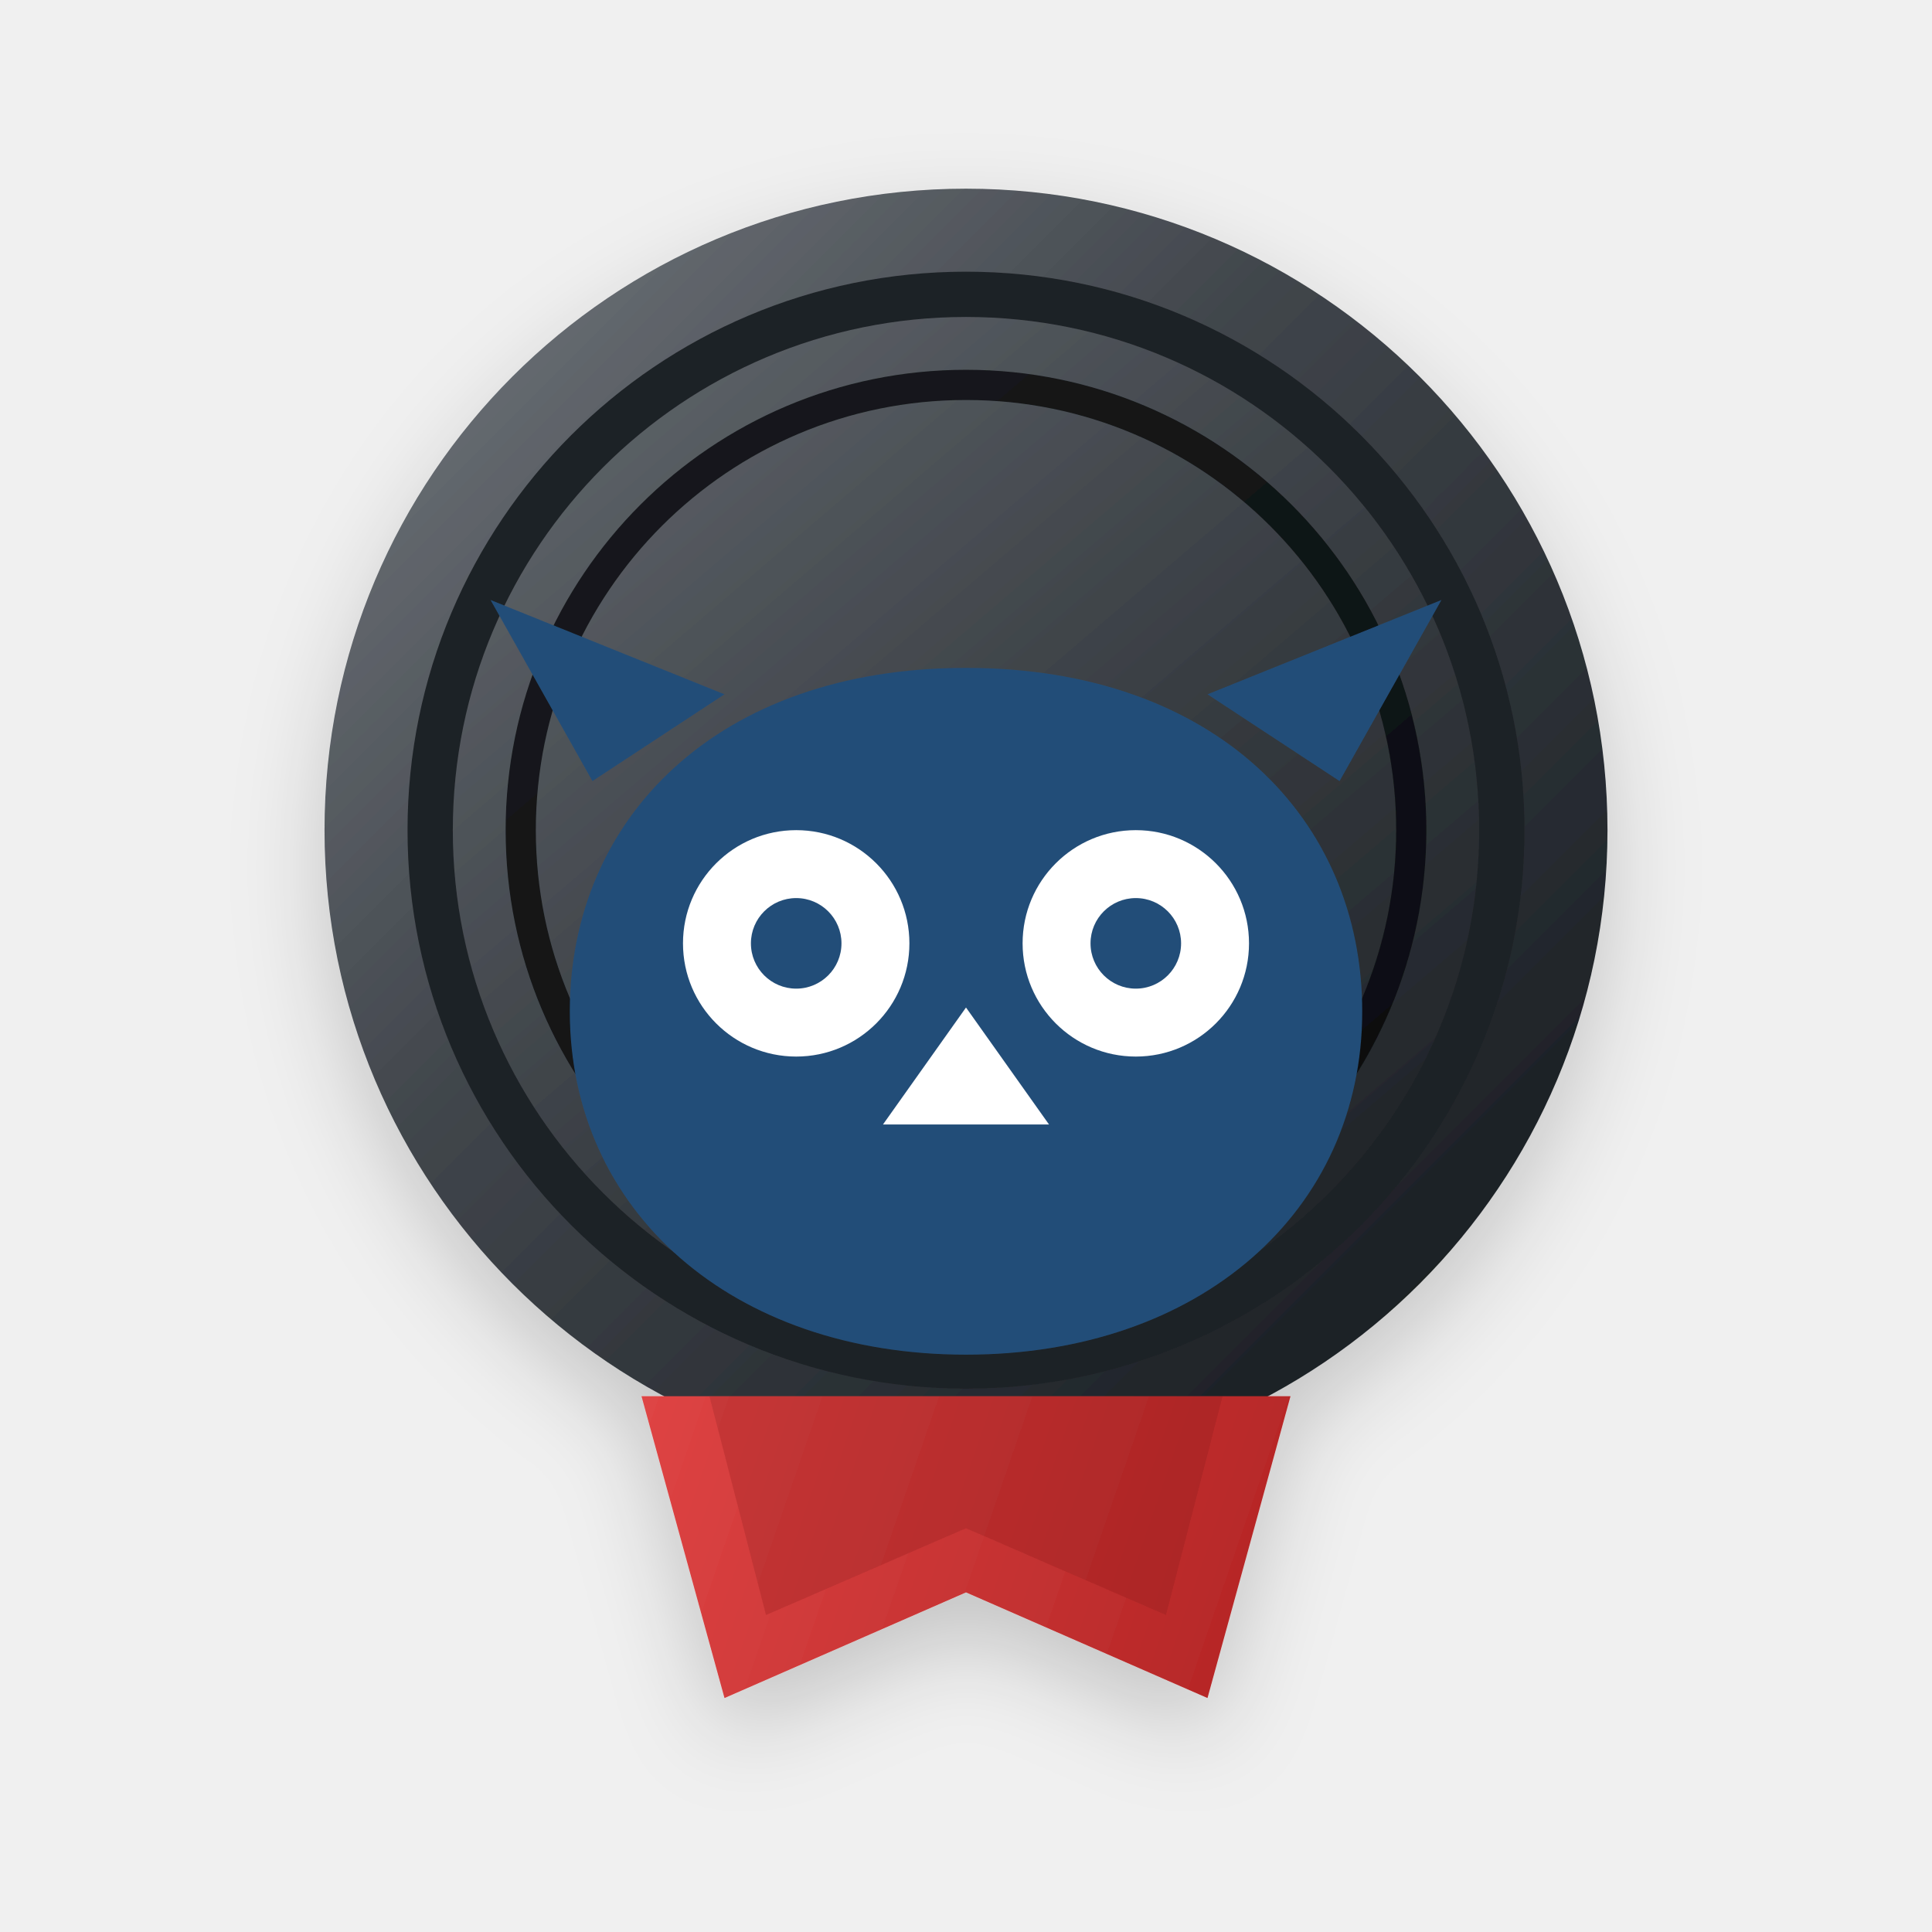
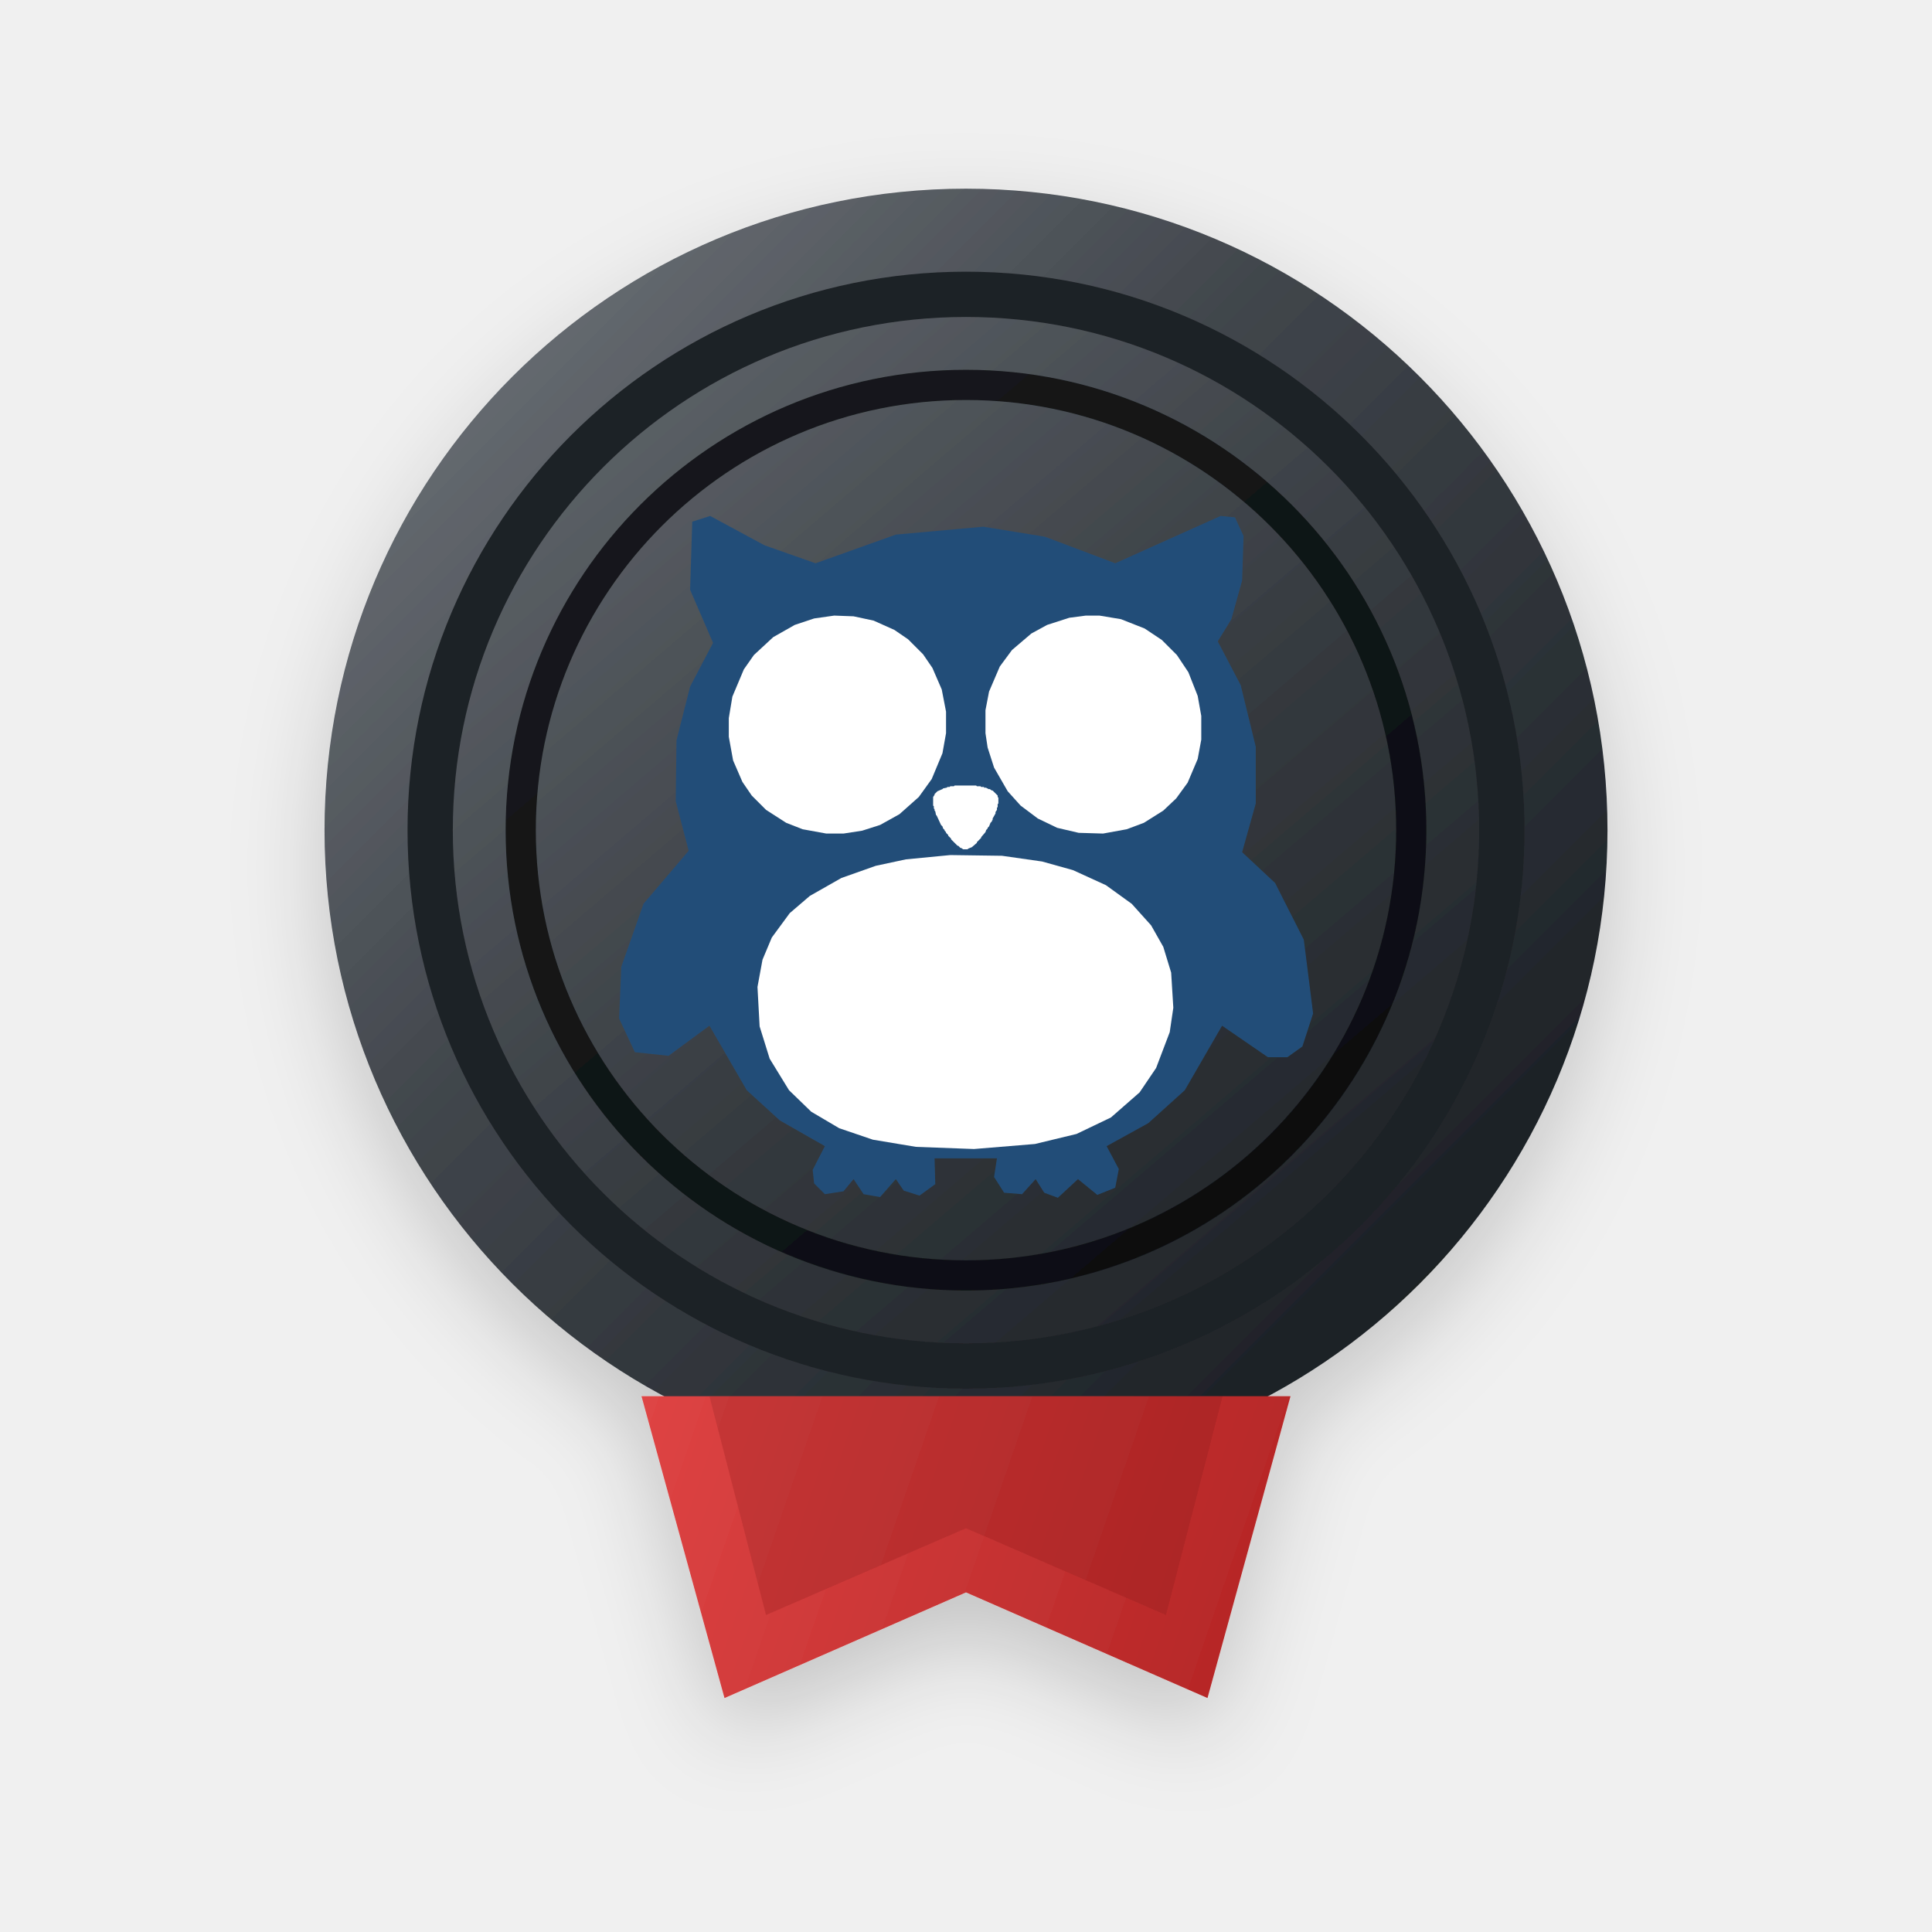
<svg xmlns="http://www.w3.org/2000/svg" width="512" height="512" viewBox="0 0 512 512" fill="none">
  <defs>
    <linearGradient id="metalOuter" x1="80" y1="80" x2="432" y2="432" gradientUnits="userSpaceOnUse">
      <stop offset="0%" stop-color="#73787E" />
      <stop offset="35%" stop-color="#41464C" />
      <stop offset="70%" stop-color="#24292E" />
      <stop offset="100%" stop-color="#090B0E" />
    </linearGradient>
    <linearGradient id="metalInner" x1="140" y1="120" x2="372" y2="392" gradientUnits="userSpaceOnUse">
      <stop offset="0%" stop-color="#5D6268" />
      <stop offset="50%" stop-color="#34393E" />
      <stop offset="100%" stop-color="#171A1E" />
    </linearGradient>
    <linearGradient id="ribbonRed" x1="140" y1="390" x2="372" y2="470" gradientUnits="userSpaceOnUse">
      <stop offset="0%" stop-color="#E44848" />
      <stop offset="100%" stop-color="#A91E1E" />
    </linearGradient>
    <filter id="shadow" x="0" y="0" width="512" height="512" filterUnits="userSpaceOnUse">
      <feDropShadow dx="0" dy="10" stdDeviation="12" flood-color="#000000" flood-opacity="0.18" />
    </filter>
  </defs>
  <g id="badge-root" filter="url(#shadow)">
    <circle id="badge-outer-ring" cx="256" cy="220" r="170" fill="url(#metalOuter)" />
    <circle id="badge-mid-ring" cx="256" cy="220" r="148" fill="#1E2226" />
    <circle id="badge-inner-ring" cx="256" cy="220" r="136" fill="url(#metalInner)" />
    <circle id="badge-content-border" cx="256" cy="220" r="118" fill="none" stroke="#07090B" stroke-opacity="0.80" stroke-width="8" />
    <g id="badge-ribbon">
      <path d="M170 370H342L320 450L256 422L192 450L170 370Z" fill="url(#ribbonRed)" />
      <path d="M188 370H324L309 428L256 405L203 428L188 370Z" fill="#7D1414" opacity="0.22" />
    </g>
    <g id="badge-content">
-       <g transform="translate(0 0)">
-         <path fill="#244E78" d="M151 268c0-51 39-91 105-91s105 40 105 91c0 53-43 91-105 91s-105-38-105-91Z" />
-         <path fill="#244E78" d="M157 207 130 159l62 25m163 23 27-48-62 25" />
-         <circle cx="211" cy="250" r="30" fill="#FFFFFF" />
-         <circle cx="301" cy="250" r="30" fill="#FFFFFF" />
-         <circle cx="211" cy="250" r="12" fill="#244E78" />
-         <circle cx="301" cy="250" r="12" fill="#244E78" />
-         <path fill="#FFFFFF" d="m256 267 22 31h-44l22-31Z" />
+       <g transform="translate(136.9 105.0) scale(0.19)">
+         <path fill="#244E78" d="M 245 175 L 242 270 L 274 344 L 242 405 L 223 480 L 222 565 L 240 634 L 177 708 L 146 796 L 143 868 L 165 915 L 212 920 L 269 878 L 321 968 L 367 1010 L 430 1046 L 413 1079 L 415 1098 L 430 1113 L 456 1109 L 470 1092 L 484 1113 L 507 1117 L 529 1092 L 540 1108 L 562 1115 L 584 1099 L 583 1063 L 670 1063 L 666 1089 L 680 1111 L 705 1113 L 724 1092 L 736 1111 L 755 1118 L 783 1092 L 810 1114 L 835 1104 L 840 1078 L 823 1046 L 881 1014 L 932 968 L 984 878 L 1048 922 L 1075 922 L 1096 907 L 1111 861 L 1098 758 L 1058 679 L 1012 636 L 1031 568 L 1031 489 L 1010 403 L 978 342 L 997 311 L 1012 257 L 1014 195 L 1002 169 L 982 167 L 835 233 L 737 196 L 651 182 L 529 193 L 417 233 L 346 208 L 270 167 Z" />
+         <path fill="#FFFFFF" d="M 356 755 L 343 786 L 336 824 L 339 879 L 353 924 L 380 968 L 411 998 L 450 1021 L 497 1037 L 557 1047 L 638 1050 L 723 1043 L 781 1029 L 829 1006 L 869 971 L 892 937 L 911 887 L 916 853 L 913 804 L 902 768 L 885 738 L 858 708 L 822 682 L 776 661 L 733 649 L 677 641 L 605 640 L 543 646 L 501 655 L 453 672 L 409 697 L 381 721 Z" />
+         <path fill="#FFFFFF" d="M 443 306 L 415 310 L 388 319 L 358 336 L 331 361 L 317 381 L 301 419 L 296 449 L 296 475 L 302 508 L 315 538 L 328 557 L 348 577 L 376 595 L 399 604 L 432 610 L 456 610 L 482 606 L 507 598 L 534 583 L 561 559 L 579 534 L 594 498 L 599 470 L 599 440 L 593 409 L 580 379 L 567 360 L 546 339 L 527 326 L 498 313 L 470 307 Z" />
+         <path fill="#FFFFFF" d="M 794 306 L 771 309 L 740 319 L 718 331 L 691 354 L 674 377 L 659 412 L 654 438 L 654 470 L 657 490 L 666 518 L 685 551 L 703 571 L 727 589 L 754 602 L 784 609 L 818 610 L 851 604 L 875 595 L 902 578 L 920 561 L 936 539 L 950 506 L 955 479 L 955 446 L 950 418 L 937 385 L 921 361 L 900 340 L 876 324 L 843 311 L 813 306 Z" />
+         <path fill="#FFFFFF" d="M 595 547 L 594 548 L 587 551 L 583 555 L 583 556 L 581 559 L 581 571 L 582 572 L 582 575 L 583 576 L 583 578 L 584 579 L 585 584 L 586 585 L 592 598 L 594 600 L 595 603 L 597 605 L 597 606 L 599 608 L 599 609 L 602 612 L 602 613 L 606 617 L 606 618 L 615 627 L 616 627 L 619 630 L 620 630 L 623 632 L 629 632 L 630 631 L 635 629 L 642 623 L 642 622 L 648 616 L 648 615 L 654 608 L 655 605 L 657 603 L 657 602 L 659 600 L 661 595 L 663 593 L 663 592 L 664 591 L 664 589 L 668 582 L 668 580 L 670 577 L 670 574 L 671 573 L 671 569 L 672 568 L 672 560 L 671 559 L 671 557 L 664 550 L 663 550 L 660 548 L 658 548 L 657 547 L 656 547 L 655 546 L 652 546 L 652 545 L 648 545 L 647 544 L 642 544 L 641 543 L 611 543 L 610 544 L 605 544 L 604 545 L 601 545 L 600 546 Z" />
+         <path fill="#FFFFFF" d="M 464 423 L 463 423 L 462 424 L 460 424 L 459 425 L 458 425 L 454 429 L 454 430 L 452 432 L 452 434 L 451 435 L 451 437 L 450 438 L 450 441 L 449 442 L 449 457 L 450 458 L 450 461 L 451 462 L 451 463 L 452 464 L 452 465 L 453 466 L 453 467 L 456 470 L 457 470 L 458 471 L 459 471 L 460 472 L 462 472 L 463 471 L 465 471 L 466 470 L 467 470 L 467 469 L 470 467 L 470 466 L 472 464 L 472 463 L 473 462 L 473 461 L 474 460 L 474 457 L 475 456 L 475 452 L 476 451 L 476 441 L 475 440 L 475 436 L 474 435 L 474 433 L 473 432 L 473 431 L 472 430 L 472 429 L 471 428 L 471 427 L 470 426 L 470 425 L 467 424 L 465 424 Z" />
+         <path fill="#FFFFFF" d="M 781 423 L 780 423 L 779 424 L 777 424 L 771 430 L 771 431 L 770 432 L 770 433 L 769 434 L 769 435 L 768 436 L 768 439 L 767 440 L 767 458 L 768 459 L 768 461 L 769 462 L 769 464 L 770 465 L 770 466 L 774 470 L 775 470 L 776 471 L 777 471 L 778 472 L 780 472 L 781 471 L 783 471 L 785 469 L 786 469 L 786 468 L 789 465 L 789 464 L 790 463 L 790 462 L 791 461 L 791 460 L 792 459 L 792 456 L 793 455 L 793 451 L 794 450 L 794 442 L 793 441 L 793 437 L 792 436 L 792 433 L 791 432 L 791 431 L 790 430 L 790 429 L 785 424 L 782 424 Z" />
      </g>
    </g>
  </g>
</svg>
